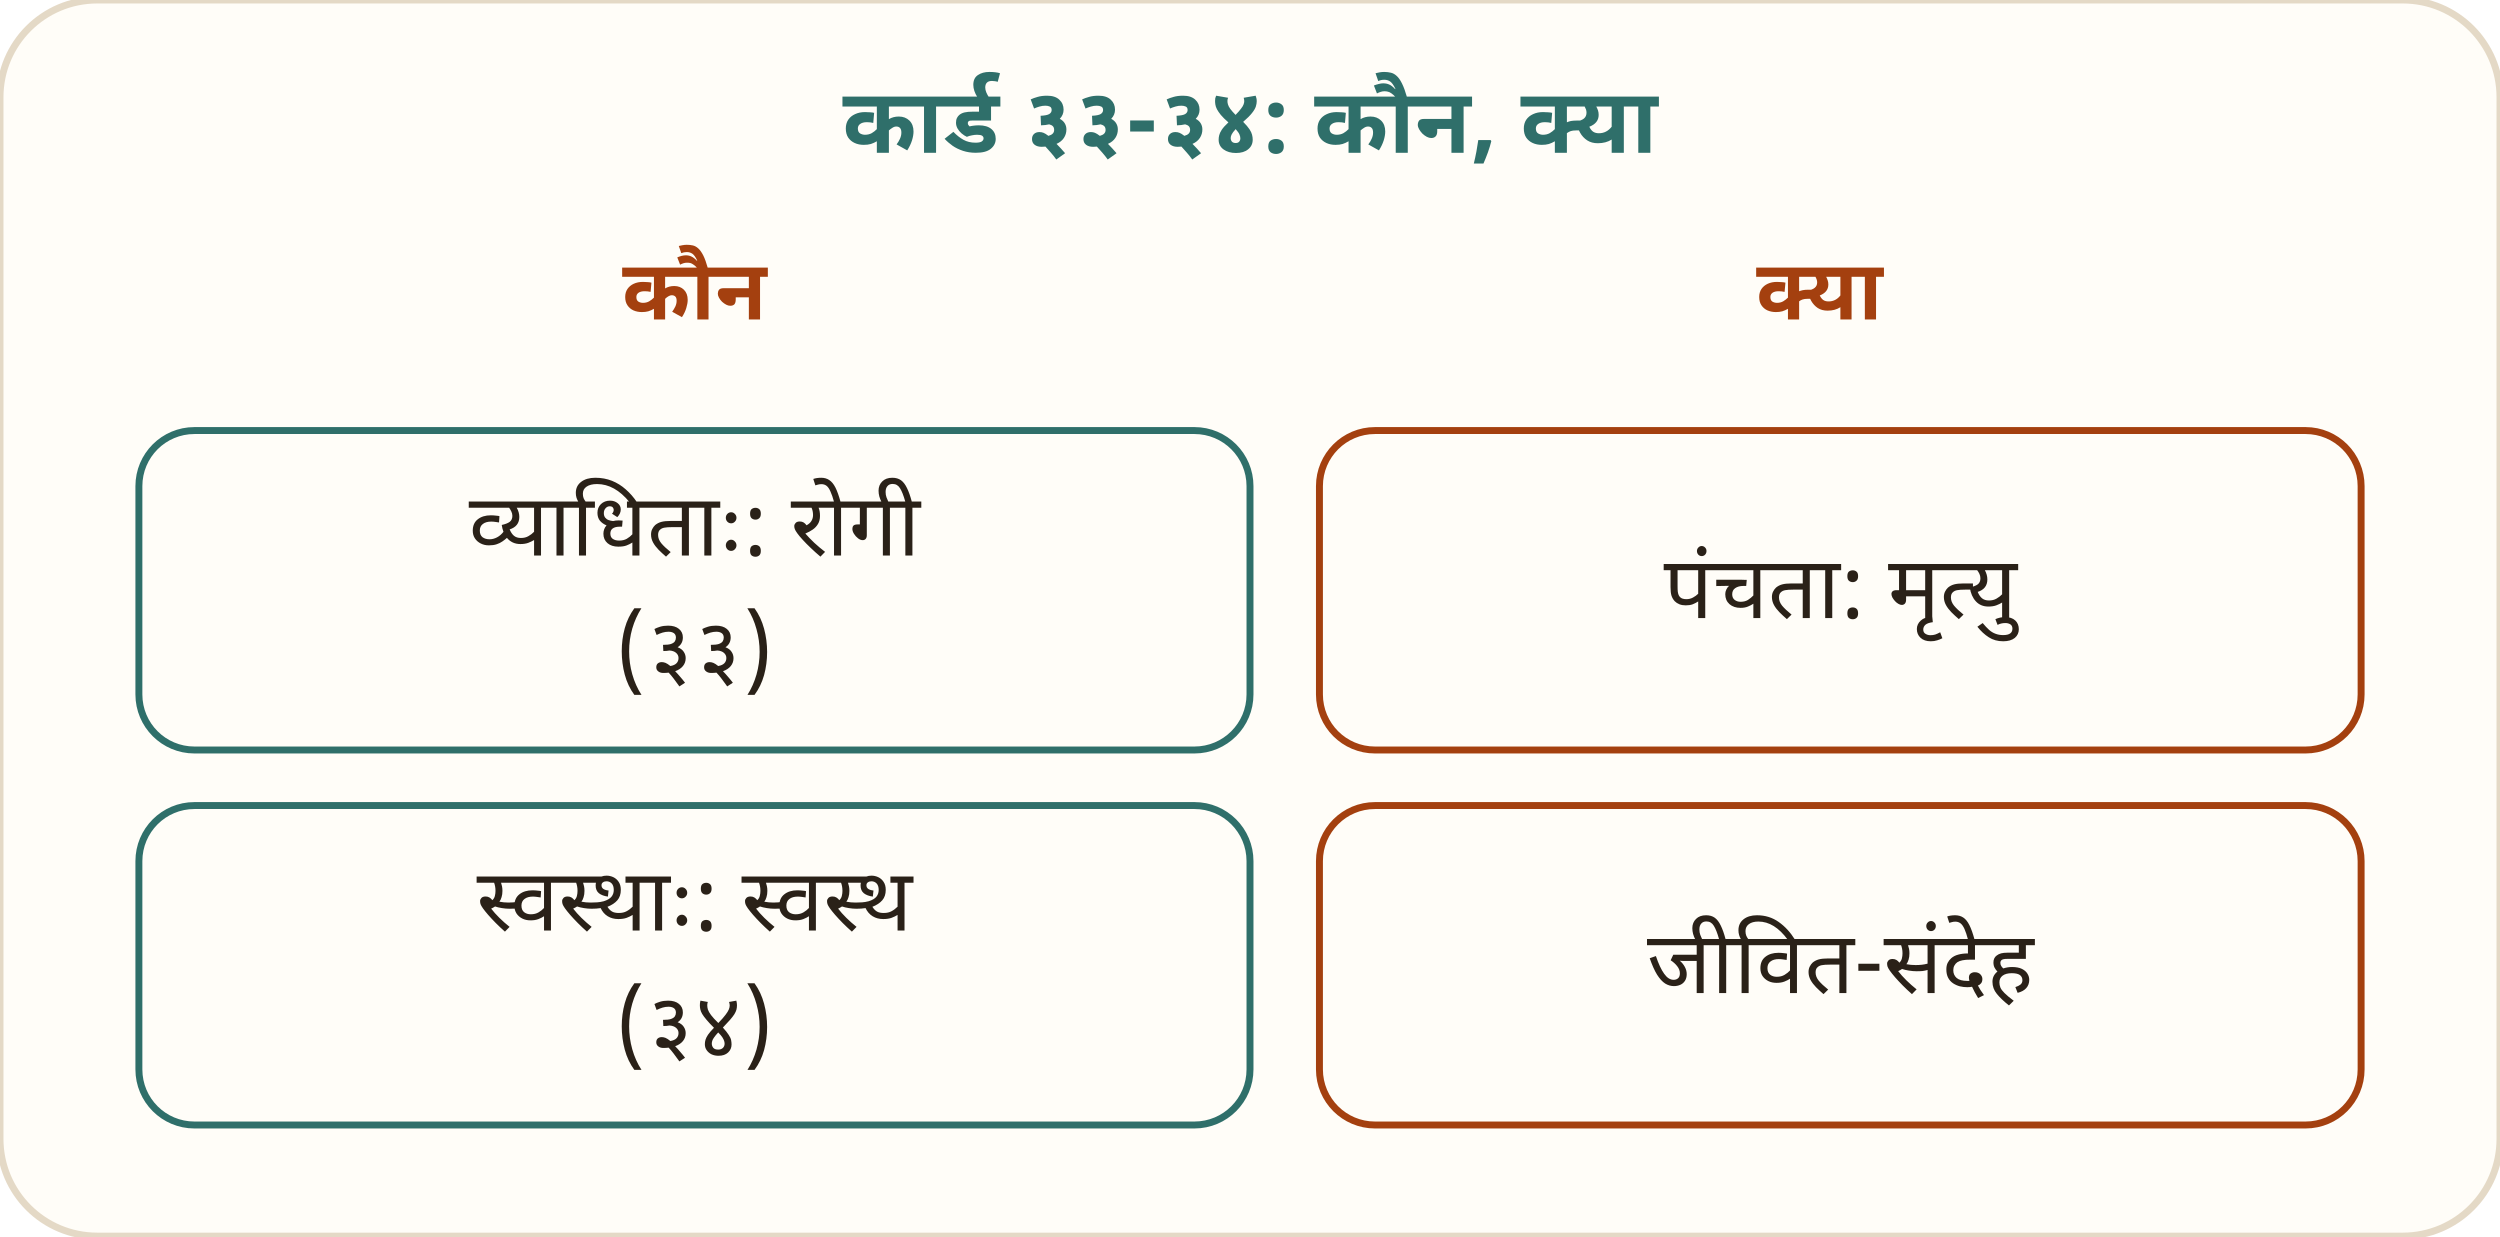
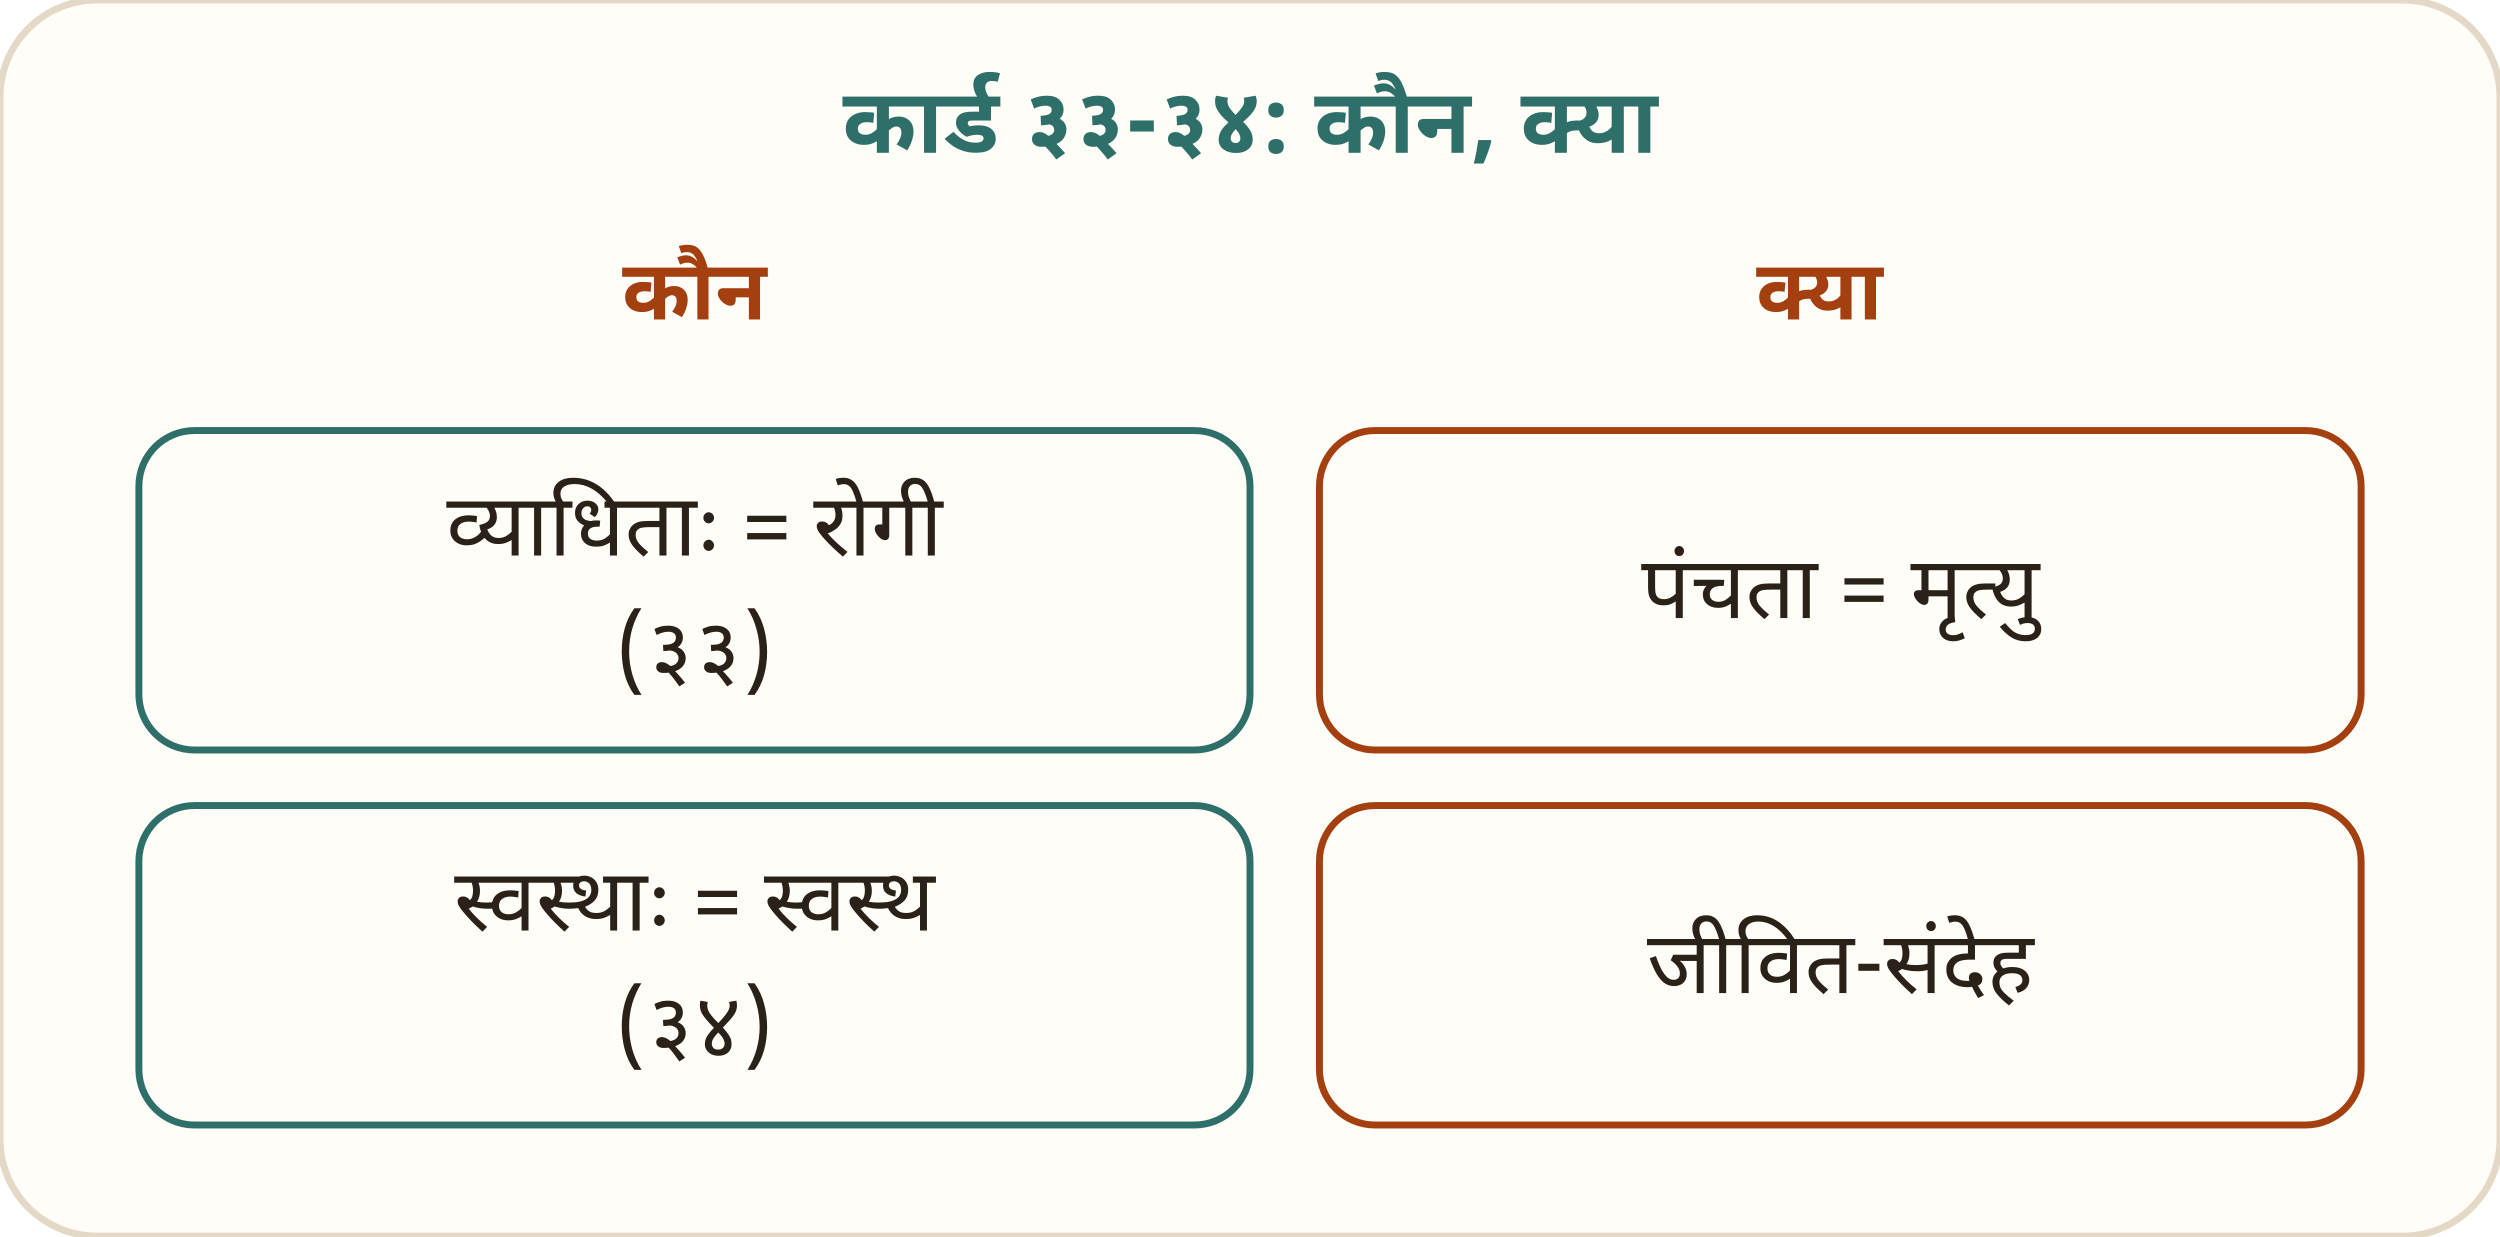
<svg xmlns="http://www.w3.org/2000/svg" viewBox="0 0 360 178" role="img">
  <rect width="360" height="178" rx="14" fill="#fffdf8" stroke="#e4d9c6" />
  <text x="180" y="22" font-family="'Noto Sans Devanagari','Mukta','Nirmala UI','Mangal',sans-serif" font-size="13" font-weight="700" fill="#2f6f6a" text-anchor="middle">कार्ड ३३-३४: कौन, क्या</text>
  <text x="100" y="46" font-family="'Noto Sans Devanagari','Mukta','Nirmala UI','Mangal',sans-serif" font-size="12" font-weight="700" fill="#a4400f" text-anchor="middle">कौन</text>
  <text x="262" y="46" font-family="'Noto Sans Devanagari','Mukta','Nirmala UI','Mangal',sans-serif" font-size="12" font-weight="700" fill="#a4400f" text-anchor="middle">क्या</text>
  <rect x="20" y="62" width="160" height="46" rx="8" fill="#fffdf8" stroke="#2f6f6a" />
-   <text x="100.0" y="80.0" font-family="'Noto Sans Devanagari','Mukta','Nirmala UI','Mangal',sans-serif" font-size="12.5" font-weight="500" fill="#2a2118" text-anchor="middle">व्याधिताः: रोगी</text>
+   <text x="100.0" y="80.0" font-family="'Noto Sans Devanagari','Mukta','Nirmala UI','Mangal',sans-serif" font-size="12.5" font-weight="500" fill="#2a2118" text-anchor="middle">व्याधिताः = रोगी</text>
  <text x="100.0" y="98.0" font-family="'Noto Sans Devanagari','Mukta','Nirmala UI','Mangal',sans-serif" font-size="12.5" font-weight="500" fill="#2a2118" text-anchor="middle">(३३)</text>
  <rect x="190" y="62" width="150" height="46" rx="8" fill="#fffdf8" stroke="#a4400f" />
-   <text x="265.0" y="89.0" font-family="'Noto Sans Devanagari','Mukta','Nirmala UI','Mangal',sans-serif" font-size="12.5" font-weight="500" fill="#2a2118" text-anchor="middle">पंचता: मृत्यु</text>
+   <text x="265.0" y="89.0" font-family="'Noto Sans Devanagari','Mukta','Nirmala UI','Mangal',sans-serif" font-size="12.5" font-weight="500" fill="#2a2118" text-anchor="middle">पंचता = मृत्यु</text>
  <rect x="20" y="116" width="160" height="46" rx="8" fill="#fffdf8" stroke="#2f6f6a" />
-   <text x="100.0" y="134.0" font-family="'Noto Sans Devanagari','Mukta','Nirmala UI','Mangal',sans-serif" font-size="12.5" font-weight="500" fill="#2a2118" text-anchor="middle">स्वस्थाः: स्वस्थ</text>
+   <text x="100.0" y="134.0" font-family="'Noto Sans Devanagari','Mukta','Nirmala UI','Mangal',sans-serif" font-size="12.5" font-weight="500" fill="#2a2118" text-anchor="middle">स्वस्थाः = स्वस्थ</text>
  <text x="100.0" y="152.0" font-family="'Noto Sans Devanagari','Mukta','Nirmala UI','Mangal',sans-serif" font-size="12.5" font-weight="500" fill="#2a2118" text-anchor="middle">(३४)</text>
  <rect x="190" y="116" width="150" height="46" rx="8" fill="#fffdf8" stroke="#a4400f" />
  <text x="265.0" y="143.0" font-family="'Noto Sans Devanagari','Mukta','Nirmala UI','Mangal',sans-serif" font-size="12.5" font-weight="500" fill="#2a2118" text-anchor="middle">जीवित-संदेह</text>
</svg>
